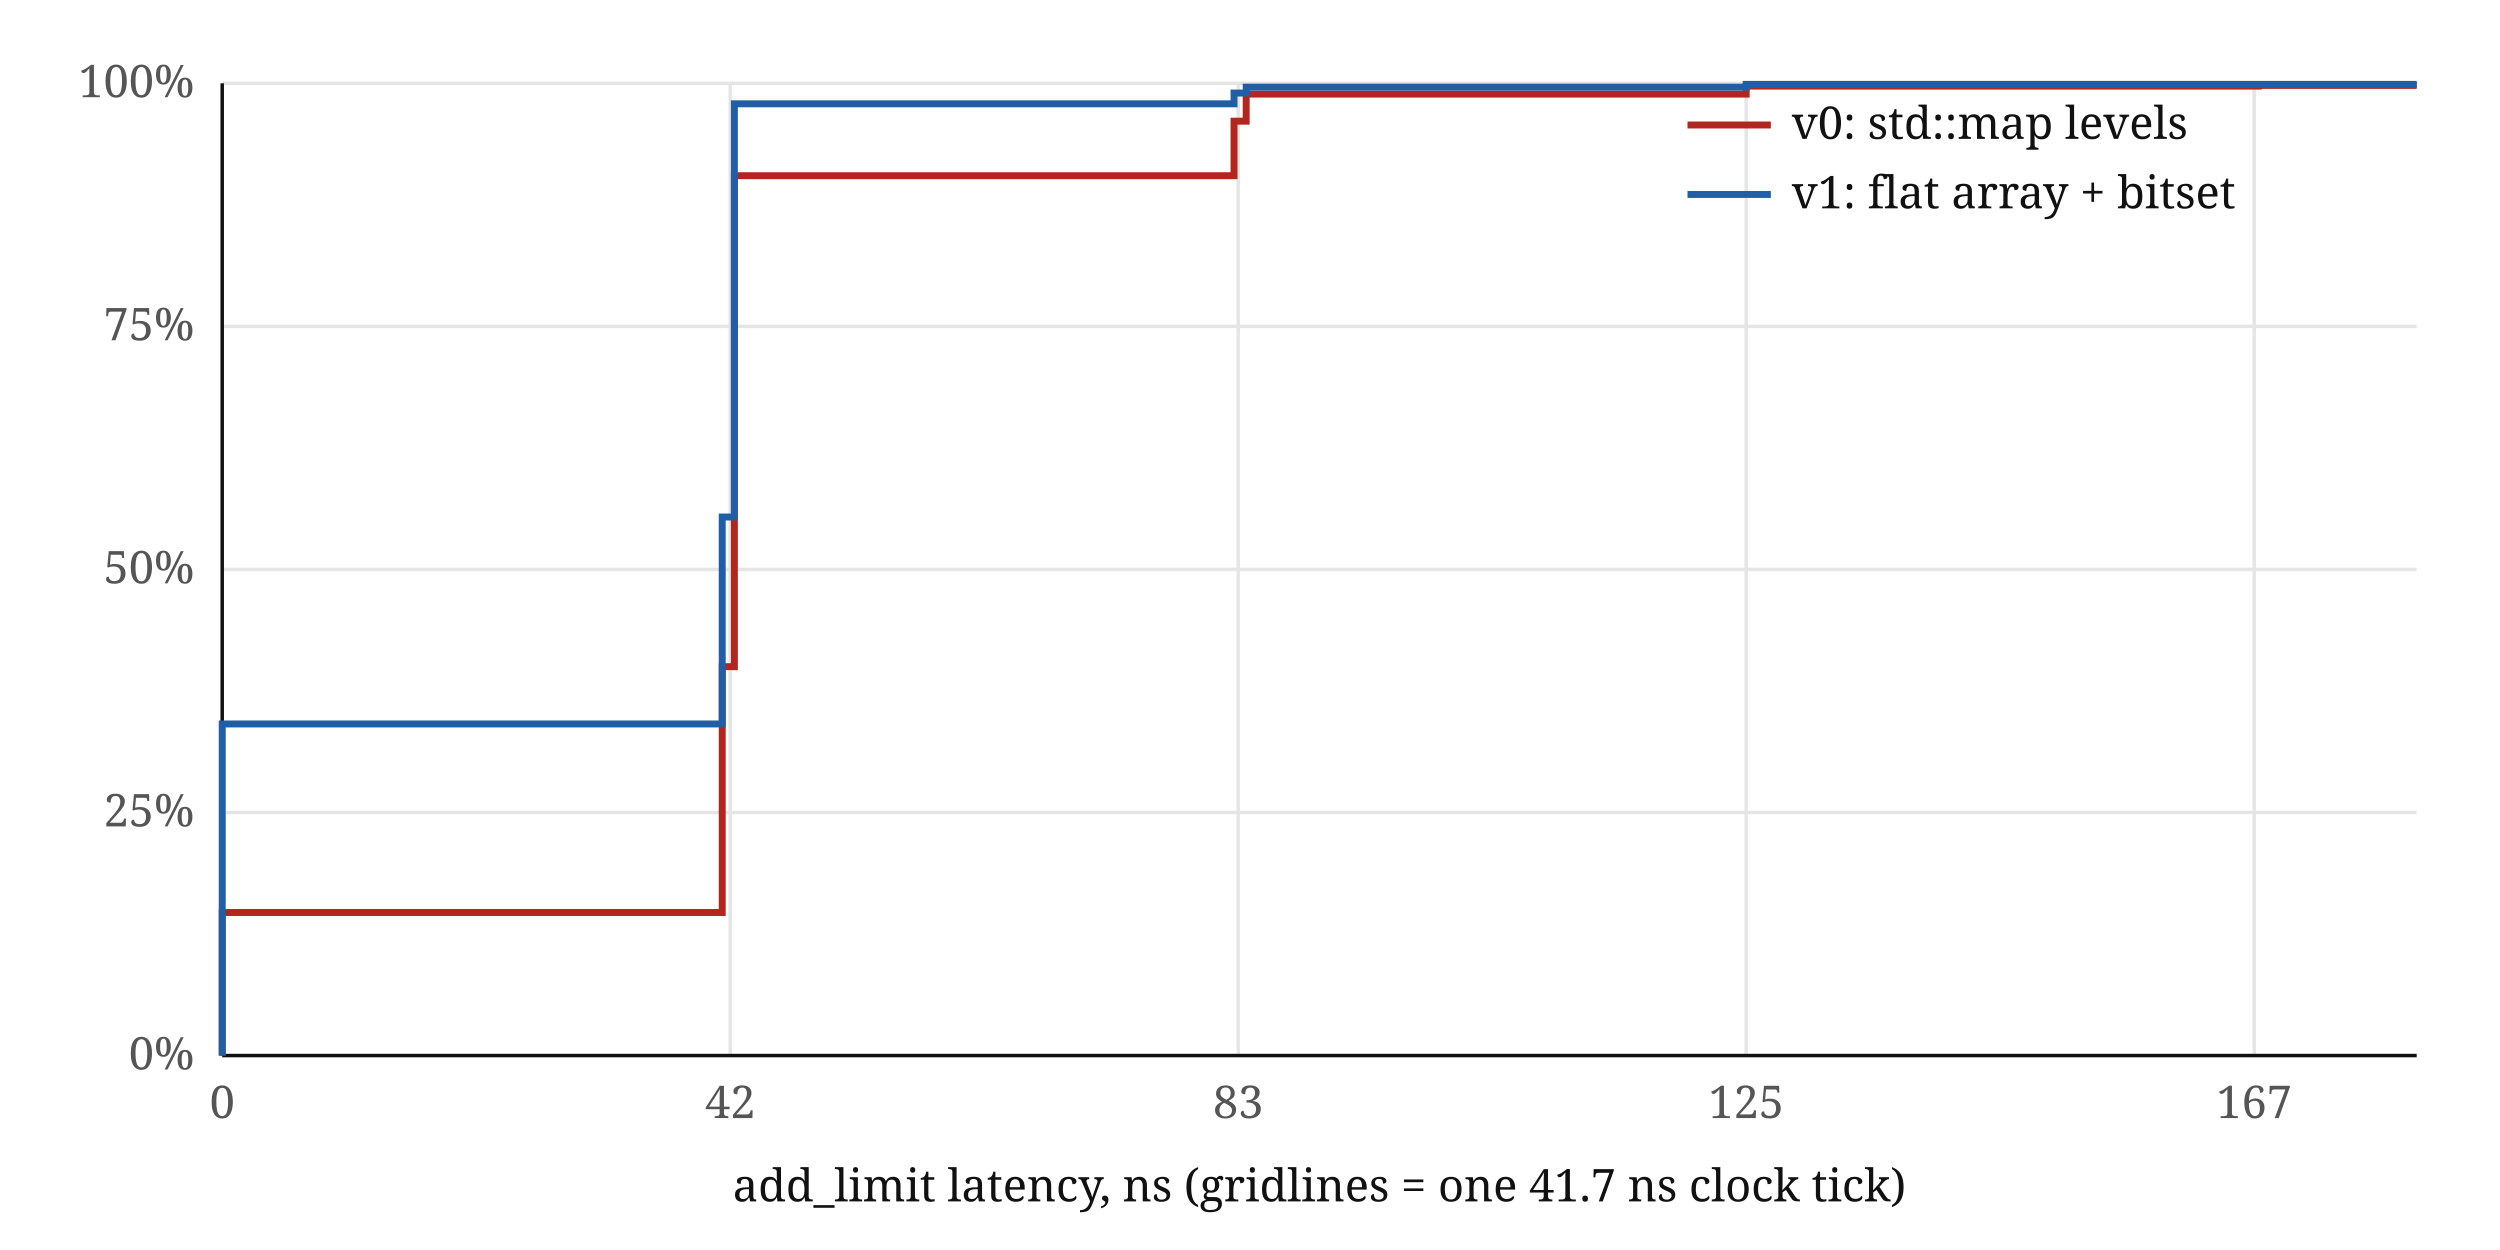
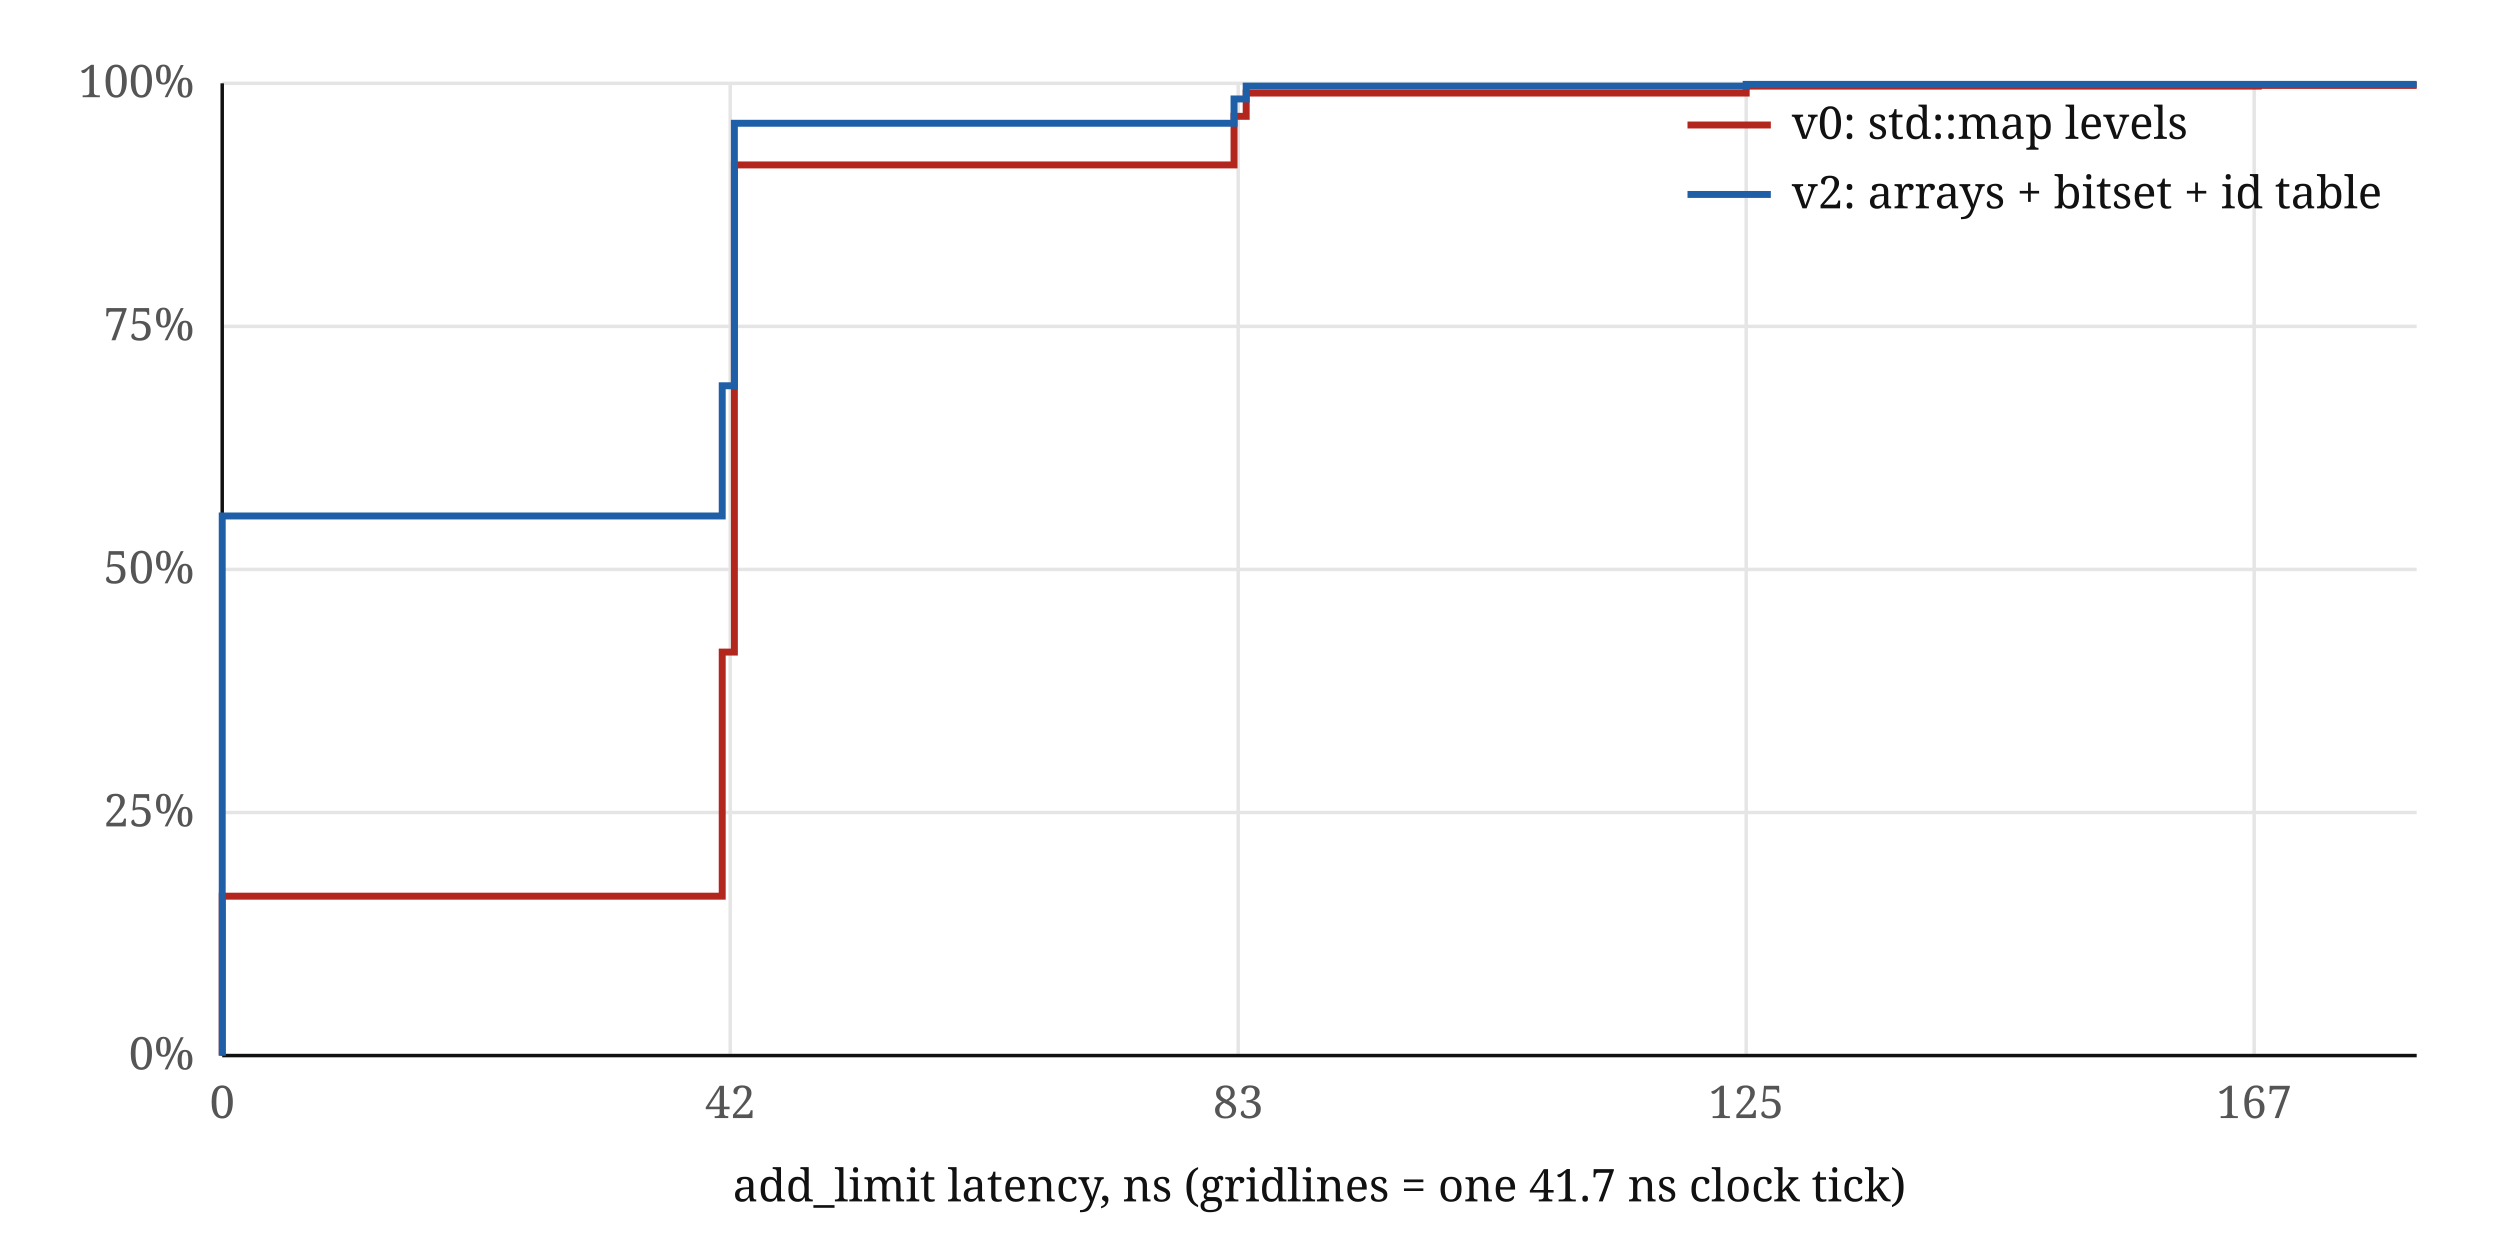
<svg xmlns="http://www.w3.org/2000/svg" viewBox="0 0 720 360" role="img" aria-labelledby="t d" font-family="Charter, 'Bitstream Charter', Cambria, serif" font-size="13">
  <style>.bg{fill:#fff}.ax{stroke:#111;stroke-width:1}.grid{stroke:#e5e5e5;stroke-width:1}.txt{fill:#111}.mut{fill:#555}.s0{stroke:#B3261E}.s1{stroke:#1F5FA8}.line{fill:none;stroke-width:2}@media (prefers-color-scheme: dark){.bg{fill:#111}.ax{stroke:#e8e8e8}.grid{stroke:#2a2a2a}.txt{fill:#e8e8e8}.mut{fill:#aaa}.s0{stroke:#F2857C}.s1{stroke:#7DB2F0}}</style>
  <rect class="bg" width="720" height="360" />
  <line class="grid" x1="64.0" y1="24" x2="64.0" y2="304" />
  <text class="mut" x="64.0" y="322" text-anchor="middle">0</text>
  <line class="grid" x1="210.3" y1="24" x2="210.3" y2="304" />
  <text class="mut" x="210.3" y="322" text-anchor="middle">42</text>
  <line class="grid" x1="356.6" y1="24" x2="356.6" y2="304" />
  <text class="mut" x="356.6" y="322" text-anchor="middle">83</text>
  <line class="grid" x1="502.9" y1="24" x2="502.9" y2="304" />
  <text class="mut" x="502.9" y="322" text-anchor="middle">125</text>
  <line class="grid" x1="649.2" y1="24" x2="649.2" y2="304" />
  <text class="mut" x="649.2" y="322" text-anchor="middle">167</text>
  <line class="grid" x1="64" y1="304.0" x2="696" y2="304.0" />
  <text class="mut" x="56" y="308.0" text-anchor="end">0%</text>
  <line class="grid" x1="64" y1="234.0" x2="696" y2="234.0" />
  <text class="mut" x="56" y="238.0" text-anchor="end">25%</text>
  <line class="grid" x1="64" y1="164.0" x2="696" y2="164.0" />
  <text class="mut" x="56" y="168.0" text-anchor="end">50%</text>
  <line class="grid" x1="64" y1="94.0" x2="696" y2="94.0" />
  <text class="mut" x="56" y="98.0" text-anchor="end">75%</text>
  <line class="grid" x1="64" y1="24.0" x2="696" y2="24.0" />
  <text class="mut" x="56" y="28.0" text-anchor="end">100%</text>
  <line class="ax" x1="64" y1="304" x2="696" y2="304" />
  <line class="ax" x1="64" y1="24" x2="64" y2="304" />
  <text class="txt" x="380" y="346" text-anchor="middle">add_limit latency, ns (gridlines = one 41.7 ns clock tick)</text>
-   <path class="line s0" d="M64.0,304.0H64.0V262.8H208.0V192.0H211.5V50.6H355.4V34.9H358.9V27.1H502.9V24.8H650.4V24.6H696.0" />
+   <path class="line s0" d="M64.0,304.0H64.0V258.1H208.0V187.8H211.5V47.5H355.4V33.5H358.9V26.8H502.9V24.8H650.4V24.6H696.0" />
  <line class="line s0" x1="486" y1="36" x2="510" y2="36" />
  <text class="txt" x="516" y="40">v0: std::map levels</text>
-   <path class="line s1" d="M64.0,304.0H64.0V208.5H208.0V148.9H211.5V29.9H355.4V26.8H358.9V25.1H502.9V24.3H696.0" />
+   <path class="line s1" d="M64.0,304.0H64.0V148.6H208.0V111.1H211.5V35.5H355.4V28.5H358.9V24.8H502.9V24.3H696.0" />
  <line class="line s1" x1="486" y1="56" x2="510" y2="56" />
-   <text class="txt" x="516" y="60">v1: flat array + bitset</text>
+   <text class="txt" x="516" y="60">v2: arrays + bitset + id table</text>
</svg>
